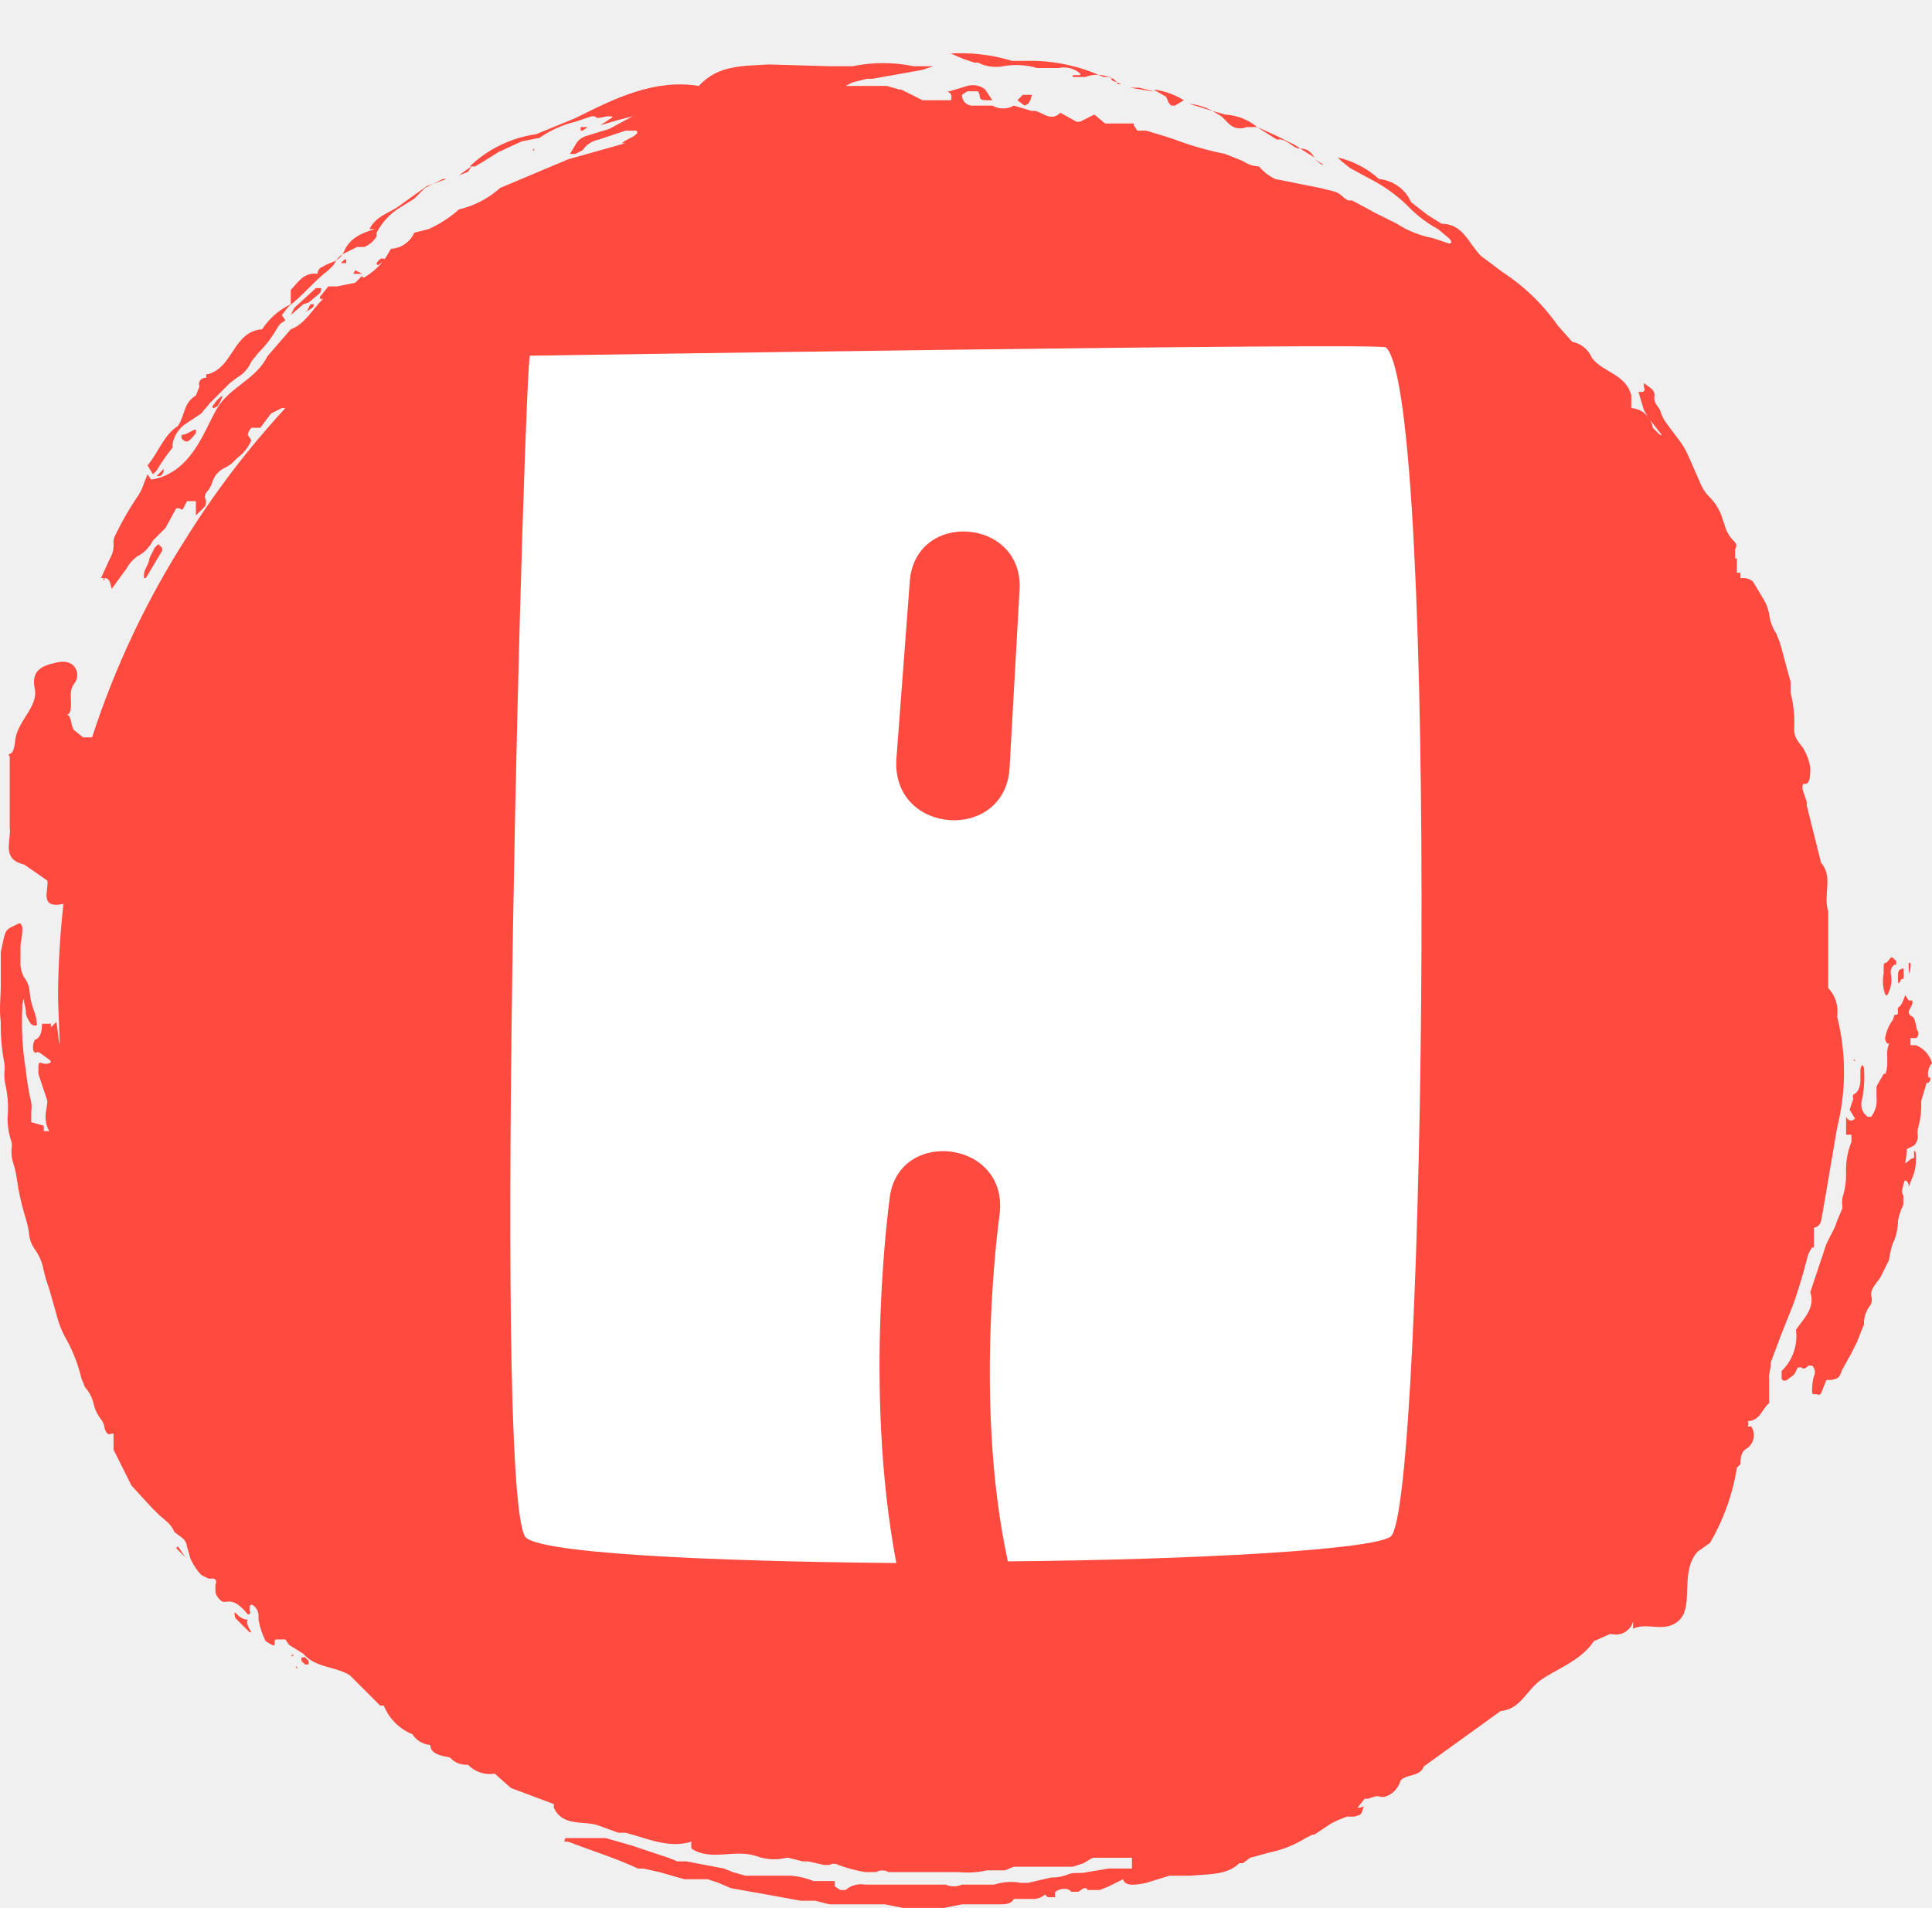
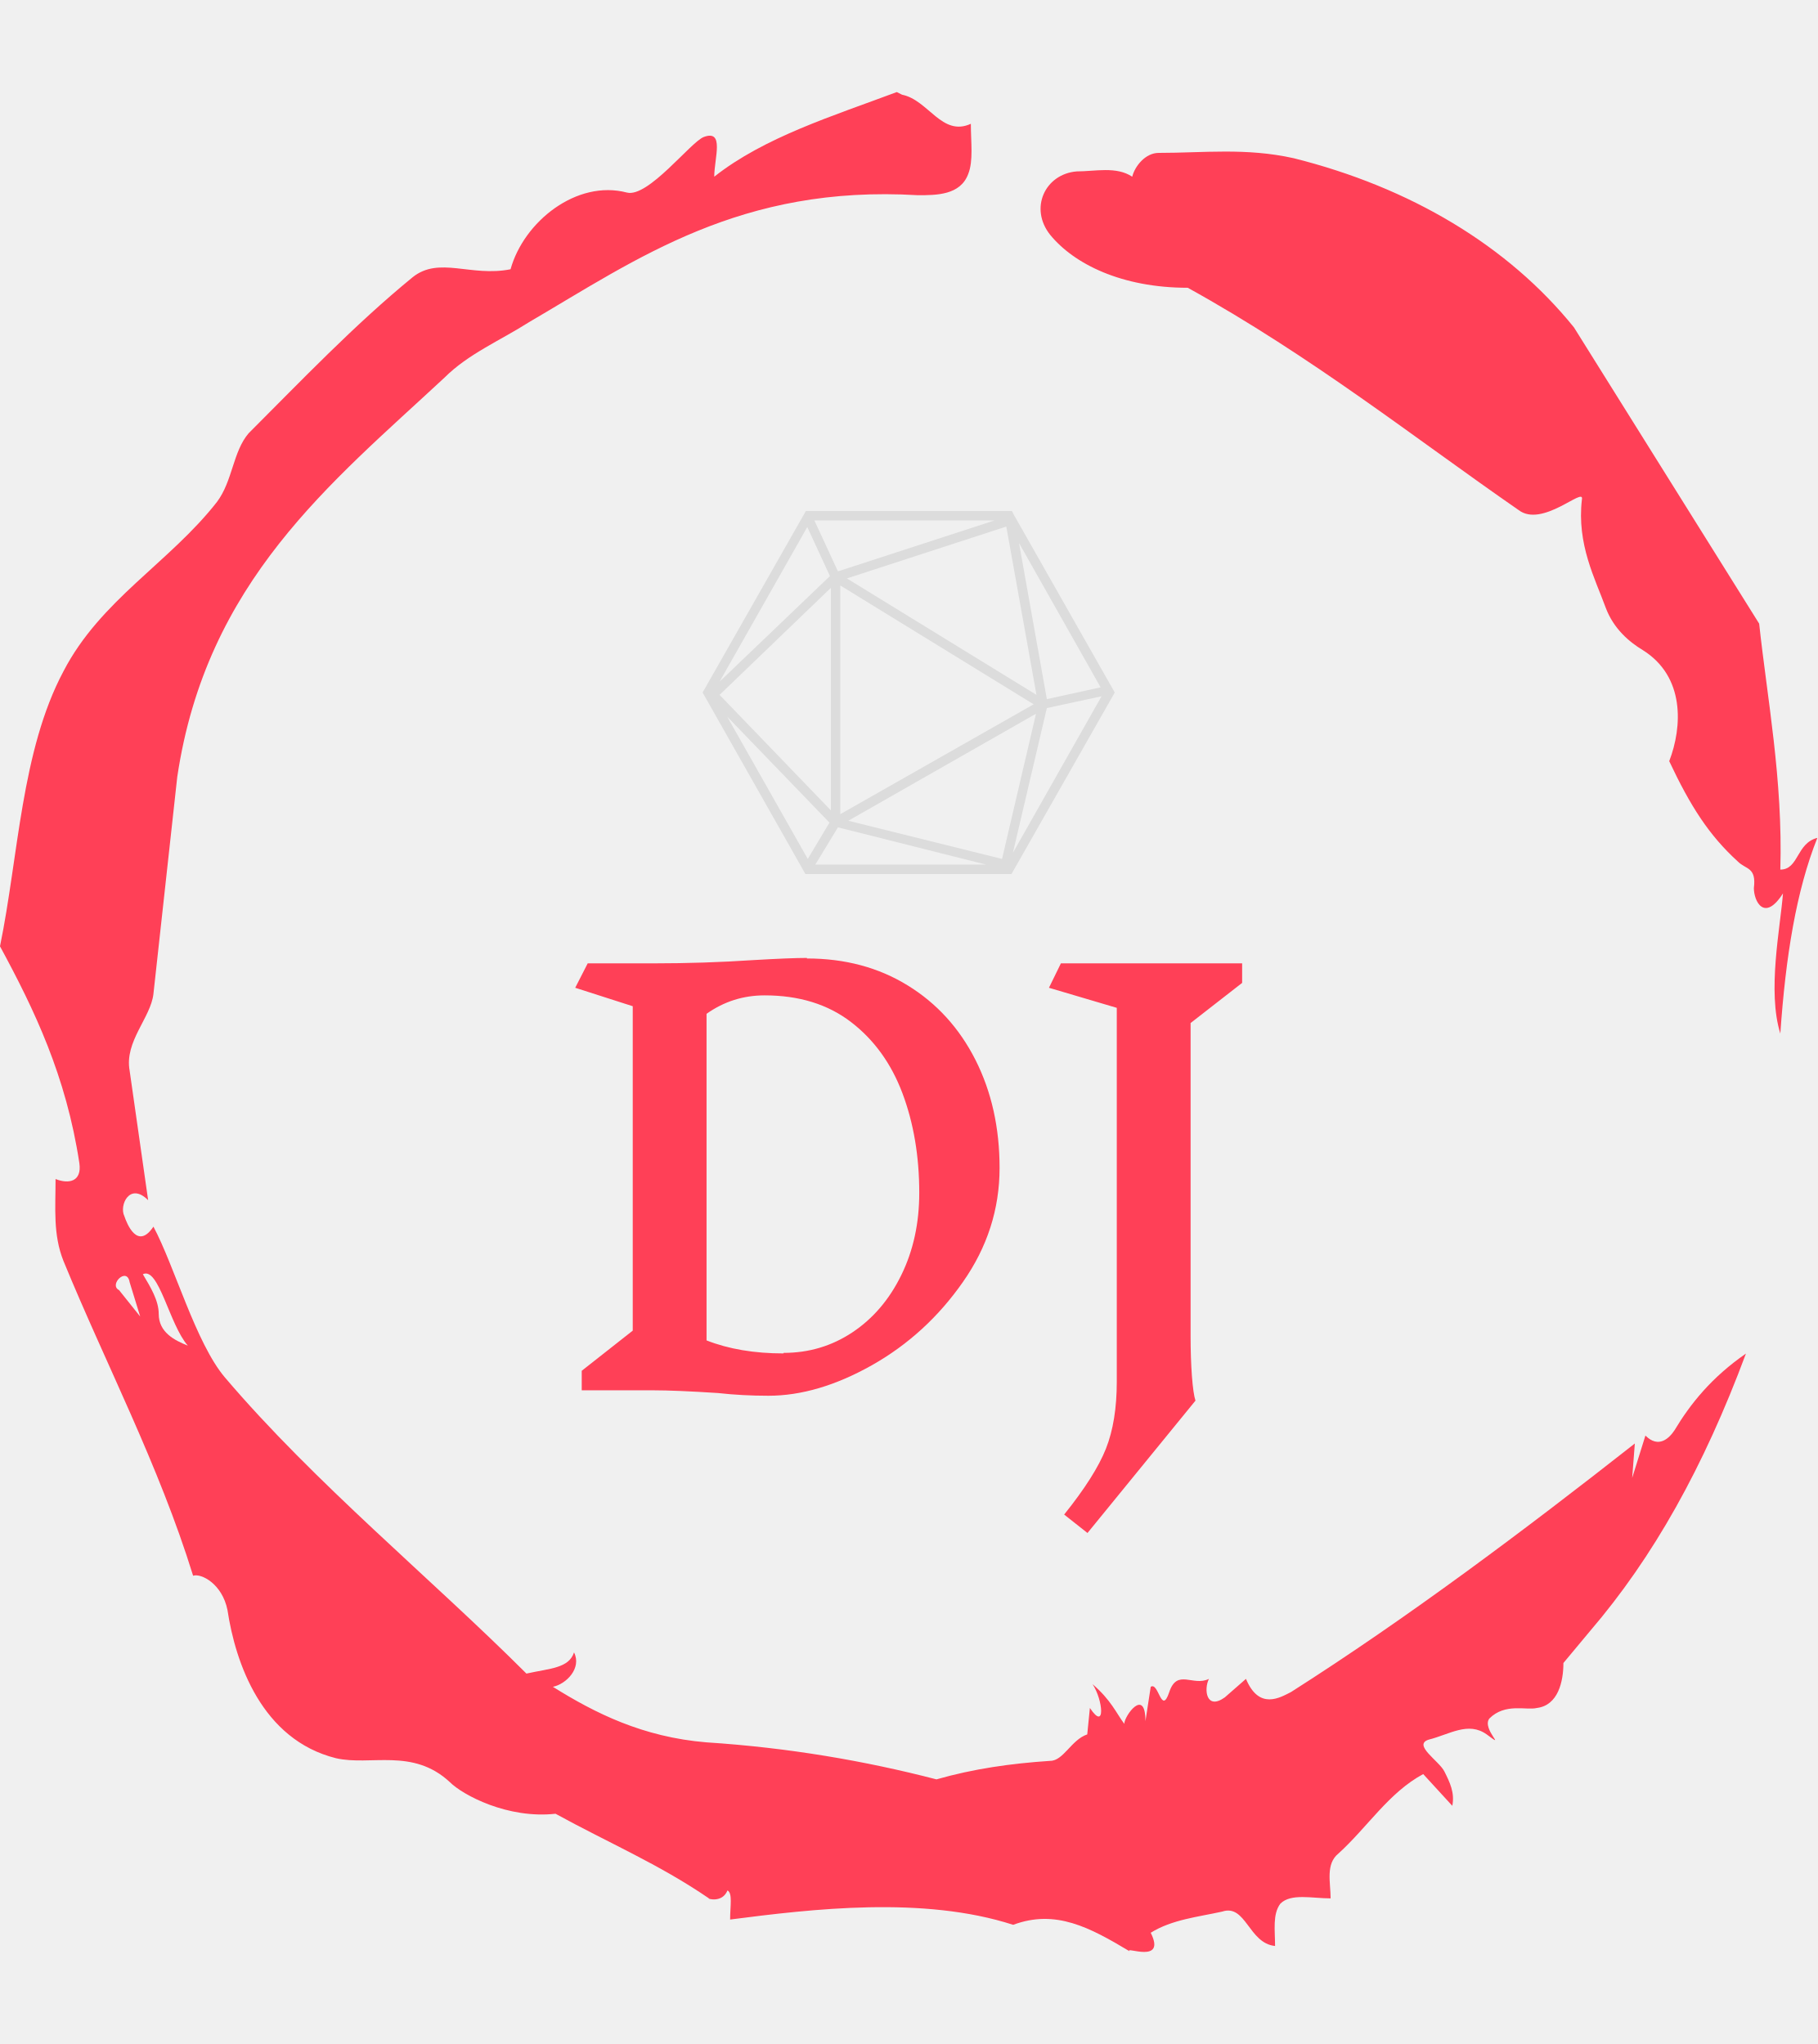
- <svg xmlns="http://www.w3.org/2000/svg" width="308.761" height="304.916" viewBox="0 0 106.008 104.687" class="css-1j8o68f" version="1.1" id="svg23">
-   <defs id="SvgjsDefs2684" />
-   <g id="SvgjsG2685" featurekey="rootContainer" transform="matrix(0.9820593,0,0,0.9820593,-0.05456052,0)" fill="#ff4a3f">
-     <g id="g17">
-       <path d="M19.8 15.3h.5l-.4-.2zm.5.1zm.8-.7c0 .1 0 .1.1.1l.4-.3c-.2-.1-.3-.1-.5.2zm.4-.2zm-4.1 2.3zm-.2.6l.3-.2c.1-.1.1-.2.1-.2h-.2l-.2.4c-.1-.1-.1 0 0 0zm2.2-2.9h-.1l-.2.2h.3zm-2.1 2.4l.6-.5c.1-.1.1-.2.1-.3h-.3l-1.2 1.1-.2.4.7-.6zm-1.1.8z" id="path3" />
-       <path d="M9.7 25v-.2a1.7 1.7 0 0 1 .7-1.1l.9-.6.5-.6.7-.7.4-.4.4-.3a1.9 1.9 0 0 0 .8-.9l.4-.5a5.9 5.9 0 0 0 1-1.3l.2-.3.3-.2-.2-.3.4-.5c.8-.6 1.4-1.4 2.2-2l.3-.3a1.4 1.4 0 0 1 .5-.6l.8-.4h.4a1.4 1.4 0 0 0 .7-.6V13a3.5 3.5 0 0 1 1.3-1.4l.8-.5.2-.2.4-.4 1-.5h.2l-1.1.4-1.4 1c-.6.5-1.4.6-1.8 1.4h.3c-.7.2-1.4.5-1.7 1.2s-.8.6-1.2.9a.4.4 0 0 0-.3.4c-.8-.1-1.1.5-1.5.9v.8a3.9 3.9 0 0 0-1.6 1.4c-1.6.1-1.6 2.1-3 2.5h-.1a.2.2 0 0 0 0 .2c-.3 0-.5.2-.4.5l-.2.5c-.7.4-.6 1.1-1 1.7-.8.5-1.1 1.5-1.7 2.2l.3.5.2-.2a11.6 11.6 0 0 1 .9-1.3zM53.9 3.3l.6.2h.2a2.2 2.2 0 0 0 1.4.2 4.1 4.1 0 0 1 1.9.1h1.2a1.4 1.4 0 0 1 1.2.3.1.1 0 0 1 0 .1H60a.1.1 0 0 0 0 .1h.7a1.8 1.8 0 0 1 1.3 0c.2 0 .1.1.2.2l.5.2h-.2c-.2-.4-.5-.4-.8-.4a9.7 9.7 0 0 0-4.3-.9h-.8A9.8 9.8 0 0 0 53 3h.2zm7.3 3.1zM50.3 4.7zm10.9 1.7h.2-.2zM19 14.7zm32.1-10zm17.6 2.2a.9.9 0 0 0 1 .2h.6a3.1 3.1 0 0 0-1.8-.7l-.7-.2.5.3zm-3.4-1.3c0 .1.1.2.2.3h.2l.5-.3a4.2 4.2 0 0 0-1.7-.6l.7.4zm7.4 2.7l.8.5c-.2-.3-.4-.5-.8-.5z" id="path5" />
-       <path d="M99 76.1l.6-1.6.6-1.5c.2-.5.6-1.8.8-2.6a1.7 1.7 0 0 1 .3-.7h.1v-1.1c.5-.1.4-.6.5-.9l.8-4.7a12.7 12.7 0 0 0 0-6.2 1.9 1.9 0 0 0-.5-1.6v-4.3c-.3-.9.3-1.9-.4-2.7L101 45a.4.4 0 0 0 0-.2l-.2-.6a.5.5 0 0 1 0-.4h.1c.3 0 .3-.5.3-.9a3 3 0 0 0-.4-1.1l-.3-.4a1.1 1.1 0 0 1-.2-.7 6.7 6.7 0 0 0-.2-2v-.6c-.2-.7-.4-1.5-.6-2.2l-.2-.5a2.5 2.5 0 0 1-.4-1.1 2.5 2.5 0 0 0-.3-.8l-.6-1a.8.8 0 0 0-.6-.2h-.1V32h-.2v-.8H97V31a.4.4 0 0 0 0-.1v-.2c.1-.2.1-.3-.1-.5a1.8 1.8 0 0 1-.4-.6l-.2-.6a2.9 2.9 0 0 0-.7-1.2 2.2 2.2 0 0 1-.5-.7l-.7-1.6a4.3 4.3 0 0 0-.6-1l-.6-.8a2.4 2.4 0 0 1-.4-.8l-.2-.3a.6.6 0 0 1-.1-.5.5.5 0 0 0-.2-.4l-.4-.3v.2c.1.2 0 .3-.1.3h-.2l.3 1 .3.5.7.9h-.1l-.2-.2-.2-.2a1.3 1.3 0 0 0-1.2-1.1v-.7c-.3-1.2-1.6-1.3-2.2-2.1a1.5 1.5 0 0 0-1.1-.9l-.8-.9a11.3 11.3 0 0 0-3.1-3l-.8-.6-.4-.3c-.7-.7-1-1.8-2.2-1.8l-.8-.5-.9-.7a2.2 2.2 0 0 0-1.8-1.3 5.1 5.1 0 0 0-2.3-1.2l.2.2.5.4 1.3.7a8.5 8.5 0 0 1 2.1 1.6 6.8 6.8 0 0 0 1.5 1.1l.6.5c.1.1.2.2.1.3H81l-.9-.3a5.6 5.6 0 0 1-2-.8l-1.2-.6-1.3-.7h-.2c-.3-.1-.4-.4-.8-.5l-.8-.2-2.5-.5a2.6 2.6 0 0 1-.9-.7 1.7 1.7 0 0 1-.9-.3l-1-.4a18.1 18.1 0 0 1-2.8-.8l-.6-.2-1-.3h-.5l-.2-.3v-.1h-1.6l-.6-.5-.4.2-.4.2h-.2l-.9-.5c-.6.6-1.1-.2-1.6-.1l-1-.3a1.2 1.2 0 0 1-1.2 0h-1.2a.6.6 0 0 1-.5-.6l.3-.2h.6a.7.7 0 0 1 .1.3c0 .2.2.2.5.2h.2l-.4-.6a1.1 1.1 0 0 0-1-.2l-1 .3H53c.3.2.2.3.2.5h-1.6l-.4-.2-.8-.4h-.1l-.7-.2h-2.3l.4-.2.8-.2h.3l1.7-.3 1.1-.2.6-.2h-1.1a8.4 8.4 0 0 0-3.4 0h-1.3L43 3.6c-1.4.1-2.8 0-3.9 1.2-2.5-.4-4.7.7-6.9 1.8l-2.2.9a6.7 6.7 0 0 0-3.7 1.8h.3l.5-.3.8-.5 1.3-.6 1-.2a6 6 0 0 1 2-.9l.9-.3h.2c.1.2.5 0 .7 0h.2c.1 0 .1.1 0 .1l-.6.4 1-.3.8-.2-1.3.7-1.3.4a1 1 0 0 0-.6.5l-.3.5h.3l.4-.2a1.4 1.4 0 0 1 .9-.6l1.5-.5h.5a.1.1 0 0 1 .1.2c-.2.2-.6.3-.8.5h.2l-3.2.9-3.8 1.6a5.2 5.2 0 0 1-2.3 1.2 6.6 6.6 0 0 1-1.7 1.1l-.8.2a1.5 1.5 0 0 1-1.3.9l-.3.5a3.7 3.7 0 0 1-1.2 1.1h-.1v-.1l-.2.2-.2.2-1 .2h-.5l-.4.5c-.1.1-.1.2 0 .2h.1c-.6.6-1 1.4-1.8 1.7L15 19.9c-.6 1.2-1.8 1.6-2.6 2.6s-1.4 3.9-3.9 4.3l-.2-.3-.2.5a2.7 2.7 0 0 1-.4.8 16.9 16.9 0 0 0-1.2 2.1.8.8 0 0 0-.1.5 1.4 1.4 0 0 1-.2.8l-.5 1.1h.2c.3 0 .3.3.4.6l.8-1.1a2.2 2.2 0 0 1 .6-.7 2 2 0 0 0 .9-.9l.3-.3.4-.4.6-1.1h.2c.1.1.1.1.2 0l.2-.4h.5v.8l.5-.5a.5.5 0 0 0 0-.5.4.4 0 0 1 .1-.3 1.5 1.5 0 0 0 .3-.5 1.3 1.3 0 0 1 .8-.9l.3-.2.3-.3a2.4 2.4 0 0 0 .8-1l-.2-.3c0-.1.1-.3.2-.4h.5l.6-.8.6-.3h.2a48.8 48.8 0 0 0-5.5 7.2h-.1.1a48.4 48.4 0 0 0-5.3 11.2h-.5l-.5-.4c-.2-.2-.1-.7-.4-.9h.1c.3-.5-.1-1.2.3-1.7s.1-1.4-.9-1.2-1.5.5-1.3 1.5-1 1.8-1.1 2.9-.5.5-.3.9v3.9c.1.8-.5 1.8.8 2.1l1.3.9c.1.5-.5 1.6.9 1.3a49.2 49.2 0 0 0-.3 5c0 1.1.1 2.2.1 3.3v-.4c-.1-.4-.1-.8-.2-1.3l-.3.3v-.2h-.5c0 .5-.1.8-.4.9a.9.9 0 0 0-.1.5c0 .1.1.3.2.2s.4.2.7.4-.2.3-.4.2-.2.1-.2.3v.3l.5 1.5c0 .3-.1.6-.1.9a1.7 1.7 0 0 0 .2.8h-.3v-.3l-.7-.2v-.6a1.5 1.5 0 0 0 0-.5 14.6 14.6 0 0 1-.3-1.8 16.6 16.6 0 0 1-.2-3.5.9.9 0 0 1 .1-.5v.2a2.9 2.9 0 0 1 .1.5.8.8 0 0 0 .1.4c.1.2.2.4.4.4s.1-.1.1-.2a2.1 2.1 0 0 0-.1-.5 4.2 4.2 0 0 1-.3-1.3 1.5 1.5 0 0 0-.3-.7 1.6 1.6 0 0 1-.2-.9v-.8c0-.3.1-.6.1-.9a.5.5 0 0 0-.1-.4h-.1c-.8.4-.7.2-1 1.6V55c0 .7-.1 1.4 0 2.1a10.8 10.8 0 0 0 .2 2.3 1.8 1.8 0 0 1 0 .5 3.1 3.1 0 0 0 .1.9 5.9 5.9 0 0 1 .1 1.3 3.9 3.9 0 0 0 .2 1.7 1.2 1.2 0 0 1 0 .4 2.1 2.1 0 0 0 .1.8 4.9 4.9 0 0 1 .2.9 14 14 0 0 0 .5 2.2 5 5 0 0 1 .2 1 1.7 1.7 0 0 0 .3.7 2.9 2.9 0 0 1 .5 1.2 8.5 8.5 0 0 0 .3 1l.4 1.4a5.4 5.4 0 0 0 .6 1.5 8.5 8.5 0 0 1 .8 2.1l.2.5a2.1 2.1 0 0 1 .5 1 2.1 2.1 0 0 0 .4.8 1 1 0 0 1 .2.5c.1.3.2.4.4.3h.1v.9l.5 1 .5 1 1.1 1.2.4.4c.3.3.7.5.9 1l.4.3a.7.7 0 0 1 .3.5l.2.7a3.3 3.3 0 0 0 .6.9l.4.2h.3a.2.2 0 0 1 .1.3 2.5 2.5 0 0 0 0 .5.9.9 0 0 0 .4.5h.2c.4-.1.8.2 1.2.7h.1c0-.1.1-.1 0-.2v-.2c0-.1.1-.2.2-.1a.7.7 0 0 1 .3.6v.2a4.3 4.3 0 0 0 .4 1.2c.5.3.5.3.5.1s0-.2.2-.2h.4l.2.3.8.5c.7.8 1.8.7 2.6 1.2l1.7 1.7h.2a2.9 2.9 0 0 0 1.6 1.6 1.3 1.3 0 0 0 1 .6c0 .5.6.6 1.1.7a1.2 1.2 0 0 0 .8.4h.2a1.7 1.7 0 0 0 1.5.5l.9.8 2.4.9v.2c.5 1.1 1.7.7 2.5 1l1.1.4h.4c1.2.3 2.4.9 3.7.5a.7.7 0 0 0 0 .4c1.1.7 2.4 0 3.6.4a2.9 2.9 0 0 0 1.7.1h.1l.8.2h.3l.9.2h.3a.5.5 0 0 1 .5 0 7.9 7.9 0 0 0 1.5.4h.6a.7.7 0 0 1 .7 0h3.9a5 5 0 0 0 1.6-.1h1l.5-.2H60l.6-.2.5-.3h2.2v.6H62l-1.2.2c-.4.1-.7 0-1 .1a2.4 2.4 0 0 1-1 .2l-1.3.3h-.4a3.1 3.1 0 0 0-1.5.1h-1.8a1.1 1.1 0 0 1-.9 0h-4.5a1.3 1.3 0 0 0-1.1.3H47l-.3-.2v-.3h-1.2a4.1 4.1 0 0 0-1.3-.3h-2.5l-.7-.2-.5-.2-2.1-.4h-.5l-.5-.2-2.1-.7-1.4-.4h-2.2c-.1 0-.1.1-.1.2h.2c1.3.5 2.6.9 3.9 1.5h.3l.9.2 1.4.4h1.3l.6.2.7.3 1.7.3 1.1.2 1.1.2h.8l.8.2h3.1l1 .2h2.3l1-.2H56c.4 0 .6-.1.7-.3h1a1 1 0 0 0 .8-.3c-.1.1 0 .1.1.2h.4v-.2c0-.1 0-.1.2-.2s.6-.1.7.1h.4l.3-.2c.2 0 .2 0 .2.1h.7l.5-.2.8-.4c.1.3.4.4 1.3.2l1.3-.4h1.2c.9-.1 2 0 2.7-.7h.2l.4-.3 1.1-.3a6.1 6.1 0 0 0 2-.8l.4-.2h.1l.9-.6.4-.2.5-.2h.4c.4-.1.4-.1.5-.4s0-.1-.2-.1h-.1l.4-.5h.2c.3-.1.5-.2.7-.1h.2a1.3 1.3 0 0 0 .9-.9c.3-.4 1.1-.2 1.3-.8l4.3-3.1c1.1-.1 1.4-1.1 2.2-1.7s2.3-1.1 3-2.2l.9-.4h.1a1 1 0 0 0 1.2-.7v.4c.8-.4 1.8.3 2.6-.5s0-2.7 1-3.8l.7-.5a12.1 12.1 0 0 0 1.5-4.2l.2-.2c0-.3 0-.7.4-.9a.9.9 0 0 0 .2-1.2h-.2a.3.3 0 0 0 0-.3c.7 0 .8-.7 1.2-1V77a.5.5 0 0 1 0-.2 3.8 3.8 0 0 0 .1-.7zM5.9 32.2z" id="path7" />
-       <path d="M26.4 9.3l-.3.2-.4.3.5-.2zm6.1-2h.1l.3-.2h-.4zm-2.6 1l-.1.1h.1v-.1zm-1.5 1.4zm1.3-.2zm-6.3 3.1zM9.2 26.2l-.4.4H9a.4.4 0 0 0 .2-.4zm3-3.5a2.1 2.1 0 0 0 .3-.6 1.5 1.5 0 0 0-.5.5c-.1.1-.1.2 0 .2zM11 24.2V24c-.2 0-.5.3-.8.3v.2c.3.3.4.2.8-.3zm3 66.2zM73.9 9.2h.1l-.5-.3zm-2.5-1.4c.5-.1.8.4 1.2.5h.1l-.3-.2-1-.5-1.1-.5.3.2zM52.8 3.1zm11.7 2h-.1l-1.2-.2h.5zm2 .7l1.3.4a3.3 3.3 0 0 0-1.3-.4zm-9 0a1 1 0 0 0 .2-.5h-.5l-.3.3.4.3zm9 1.6zM49.9 4.2zm2.9.7zM48.5 4zm13.8 2.1a.5.5 0 0 0 0 .1zm44.8 52.3h-.3V58h.3c.1 0 .2-.3.1-.4s-.1-.7-.3-.8a.3.3 0 0 1-.2-.3l.2-.4a.4.4 0 0 0 0-.2h-.2l-.2-.3c-.1.3-.2.6-.4.7a.5.5 0 0 0 0 .2c0 .1 0 .2-.1.2h-.1a1.1 1.1 0 0 1-.1.3 2.3 2.3 0 0 0-.4.9.4.4 0 0 0 .1.4h.1a1.7 1.7 0 0 0-.1.8v.4a1.8 1.8 0 0 1-.1.5h-.1l-.4.7v.6a1.5 1.5 0 0 1-.3 1.1h-.2l-.2-.2a.9.9 0 0 1-.1-.8 6.5 6.5 0 0 0 .1-1.7c0-.1-.1-.2-.1-.2a.5.5 0 0 0-.1.3v.6c0 .2-.1.6-.3.7s-.1.2-.1.3l-.2.6.3.5c-.2.2-.4.1-.5-.1v1h.3v.4a4.2 4.2 0 0 0-.3 1.4 3.3 3.3 0 0 0 0 .4 4 4 0 0 1-.2 1.3 2 2 0 0 0 0 .6l-.3.7a3.2 3.2 0 0 1-.3.7l-.3.6-.9 2.7c.3.9-.4 1.5-.8 2.1a2.7 2.7 0 0 1-.8 2.3v.4c0 .1.1.2.3.1l.4-.3.2-.4h.2c.1.1.2.1.4-.1h.2a.5.5 0 0 1 .1.6 2.9 2.9 0 0 0-.1.8c0 .1 0 .2.1.2h.2c.1.1.2 0 .3-.3l.2-.5h.3c.4-.1.4-.1.6-.6l.5-.9.3-.6.4-1a1.6 1.6 0 0 1 .3-1 .6.6 0 0 0 .1-.6c0-.2 0-.3.2-.6l.3-.4.5-1a4.7 4.7 0 0 1 .2-.9 3 3 0 0 0 .3-1.3 3.8 3.8 0 0 1 .3-.9v-.5c-.1-.2-.1-.2 0-.6s.1-.2.2-.2a.4.4 0 0 1 .1.3l.2-.5a2.3 2.3 0 0 0 .2-.9v-.3c0-.1 0-.3-.1-.3v.4c-.2 0-.3.2-.5.3a6.4 6.4 0 0 0 .1-.8l.4-.2a.7.7 0 0 0 .2-.6 1.4 1.4 0 0 1 0-.3 4.8 4.8 0 0 0 .2-1.4v-.2l.3-1h.1a.3.3 0 0 0 .1-.3h-.1a.9.9 0 0 1 .2-.8 1.5 1.5 0 0 0-.9-1zm-1.2 7.8zm-.2-9.9zm0 0zM9.1 30.8a.3.3 0 0 0 0-.2l-.2-.2-.2.2-.3.6c0 .3-.3.6-.3.9v.2h.1zm96.3 24.8h.1a1.7 1.7 0 0 0 .2-1.2.5.5 0 0 1 .2-.5h.1v-.2l-.2-.2h-.1c-.1.1-.2.3-.3.3s-.1.1-.1.3v.3a2.2 2.2 0 0 0 .1 1.2zM13.2 90.1c-.1 0 0 .2 0 .3l.8.8h.1c-.2-.3-.3-.6-.2-.7a.9.9 0 0 1-.5-.2zm.8.3zm92.3-35.7h.1a2 2 0 0 0 0-.6c-.3.1-.3.1-.3.6s.1.1.2 0z" id="path9" />
-       <path d="M106.7 62a.6.6 0 0 0 .1-.5c0-.1-.1-.2-.1-.1h-.2v.2c0 .4.1.5.2.4zm.1-8.2h-.1v.6a1 1 0 0 0 .1-.6zM17.1 92.6h-.2v.2l.2.2h.2v-.2zm86.6-33.3c0-.1 0-.1-.1-.1zM9.9 86.5l.5.5-.4-.6z" id="path11" />
-       <circle cx="10.5" cy="87.1" transform="rotate(-24.8 10.4 87.159)" id="circle13" />
-       <path d="M9.7 30.1h-.1v.2-.2h.1zm83.2-6.6l-.2-.3h-.1zm-14.7 77.1zM5.9 32.2zm-.1.2a.3.3 0 0 0 .1-.2v.2zm1.9-4.9zM61.5 2.4zm42.8 58.2v.1-.1zM16.4 92.5h-.1c.1.1.2 0 .1-.1zm.2.7h.1l-.1-.1v.1zm73.9-71.3zm15.2 34.4zM14.6 91.7zm92.1-37zm-.8 11.4zM34.6 0z" id="path15" />
-     </g>
-   </g>
-   <g id="SvgjsG2686" featurekey="nameFeature-0" transform="matrix(2.284354,0,0,2.284354,27.98006,-5.60952)" fill="#ffffff">
-     <path d="M9.6 16.48 l-0.32 4.24 c-0.08 1.8 2.6 1.96 2.72 0.2 l0.24 -4.28 c0.12 -1.76 -2.56 -1.96 -2.64 -0.16 z M0.48 11 l0 0 c0.04 0 20.48 -0.32 20.56 -0.2 c1.28 1.12 0.96 27.8 0.12 28.56 c-0.4 0.32 -4.64 0.56 -9.2 0.6 c-0.84 -3.84 -0.2 -8.32 -0.2 -8.32 c0.24 -1.8 -2.44 -2.12 -2.64 -0.4 c0 0.04 -0.64 4.52 0.16 8.76 c-4.56 -0.04 -8.68 -0.24 -8.92 -0.64 c-0.8 -1.44 0 -28.28 0.12 -28.36 z" id="path20" />
+ <svg xmlns="http://www.w3.org/2000/svg" version="1.1" width="1000" height="1125" viewBox="0 0 1000 1125">
+   <g transform="matrix(1,0,0,1,1.7053025658242404e-13,0)">
+     <svg viewBox="0 0 320 360" data-background-color="#282634" preserveAspectRatio="xMidYMid meet" height="1125" width="1000">
+       <g id="tight-bounds" transform="matrix(1,0,0,1,0,0)">
+         <svg viewBox="0 0 320 360" height="360" width="320">
+           <g>
+             <svg />
+           </g>
+           <g>
+             <svg viewBox="0 0 320 360" height="360" width="320">
+               <g>
+                 <path d="M20.961 227.22l3.726 4.658-1.863-6.056c-0.466-2.795-3.726 0.466-1.863 1.398M25.153 224.425c1.397 2.329 2.795 4.658 2.795 6.987 0 3.261 2.795 4.658 5.123 5.589-3.261-3.726-5.124-13.974-7.918-12.576M204.017 26.929c7.918 0 15.371-0.932 23.756 0.931 20.495 5.124 37.729 15.371 49.374 29.811l32.606 52.169c1.397 13.042 4.192 27.482 3.726 43.319 3.261 0 2.795-4.658 6.521-5.59-3.726 9.316-5.59 20.961-6.521 34.469-2.329-7.453 0-18.632 0.466-24.687-3.261 5.124-5.124 1.397-5.124-0.932 0.466-3.726-1.397-3.261-2.795-4.658-5.124-4.658-8.384-9.782-12.11-17.7 2.329-6.055 2.795-14.905-4.658-19.563-2.329-1.397-5.124-3.726-6.521-7.453-1.863-5.124-5.124-11.179-4.193-19.097 0.466-2.329-6.987 5.124-11.179 1.863-18.166-12.576-36.332-27.016-58.224-39.127-11.645 0-20.029-4.192-24.221-9.316-3.726-4.658-0.932-10.713 4.658-11.179 3.261 0 6.987-0.932 9.782 0.932 0.466-1.863 2.329-4.192 4.657-4.192M157.904 16.215l0.932 0.466c4.658 0.932 6.987 7.453 12.11 5.124 0 3.261 0.466 6.521-0.466 8.85-1.397 3.726-5.59 3.726-8.85 3.726-31.208-1.863-49.374 11.179-68.471 22.358-5.124 3.261-10.713 5.59-14.906 9.782-20.029 18.632-41.921 35.866-47.045 70.335l-4.192 38.195c-0.466 4.192-5.124 8.384-4.192 13.508l3.26 22.824c-3.261-3.261-5.124 0.932-4.192 2.795 0.466 1.397 2.329 6.055 5.124 1.863 3.726 6.987 7.453 20.495 12.576 26.55 15.837 18.632 36.332 35.4 53.101 52.169 4.192-0.932 7.453-0.932 8.384-3.727 1.397 2.795-1.397 5.59-3.726 6.056 7.453 4.658 15.837 8.85 27.016 9.781 14.44 0.932 27.948 3.261 40.524 6.522 6.521-1.863 13.042-2.795 20.029-3.261 2.329 0 3.726-3.726 6.521-4.658l0.466-4.658c2.795 4.192 2.329-1.397 0.466-4.192 3.261 2.795 4.192 5.124 5.589 6.987 0-1.397 3.726-6.521 3.727-0.466l0.931-6.055c1.397-0.932 1.863 5.124 3.261 0.931 1.397-4.192 4.192-0.932 6.987-2.329-0.932 1.863-0.466 5.59 2.794 3.261l3.727-3.261c2.329 5.59 6.055 3.261 7.918 2.329 20.495-13.042 40.99-28.413 60.553-43.784l-0.466 6.055 2.329-7.453c2.329 2.329 4.192 0.466 5.124-0.931 2.795-4.658 6.521-9.316 12.577-13.508-7.453 20.029-16.303 35.866-27.482 48.908l-4.658 5.59c0 3.261-0.932 7.453-4.658 7.918-1.863 0.466-5.59-0.932-8.384 1.863-1.397 1.863 3.261 5.59-0.466 2.795-3.261-2.329-6.521 0-10.248 0.932-2.795 0.932 1.863 3.726 2.795 5.589 0.932 1.863 1.863 3.726 1.398 6.056l-5.124-5.59c-6.055 3.261-9.782 9.316-14.906 13.974-2.329 1.863-1.397 5.124-1.397 7.918-3.261 0-6.987-0.932-8.85 0.932-1.397 1.863-0.932 4.658-0.932 7.453-4.658-0.466-5.124-7.453-9.315-6.056-4.192 0.932-8.85 1.397-12.577 3.727 2.795 5.59-4.658 2.329-3.726 3.26-6.987-4.192-13.042-7.453-20.495-4.658-15.837-5.124-35.4-2.795-49.84-0.931 0-2.329 0.466-4.658-0.466-5.124-0.932 2.329-3.726 1.397-3.26 1.397-8.85-6.055-17.7-9.782-27.016-14.905-8.384 0.932-16.303-3.261-18.632-5.59-6.521-6.055-13.974-2.795-20.029-4.192-13.042-3.261-17.7-16.769-19.098-26.084-0.932-4.658-4.658-6.521-6.055-6.056-6.055-19.563-15.371-37.263-22.824-55.429-1.863-4.658-1.397-9.316-1.397-14.44 2.329 0.932 4.658 0.466 4.192-2.794-2.329-15.371-7.918-27.016-13.974-38.195 3.261-15.837 3.726-34.469 11.179-48.443 6.521-12.576 18.632-19.098 27.016-29.811 2.795-3.726 2.795-8.85 5.59-12.11 9.316-9.316 18.632-19.098 28.879-27.482 4.658-3.726 10.247 0 17.234-1.397 2.329-8.384 11.645-15.837 20.495-13.508 3.726 0.932 11.179-8.85 13.508-9.782 3.726-1.397 1.863 3.726 1.863 6.987 8.85-6.987 20.961-10.713 32.14-14.906" fill="#ff4057" fill-rule="nonzero" stroke="none" stroke-width="1" stroke-linecap="butt" stroke-linejoin="miter" stroke-miterlimit="10" stroke-dasharray="" stroke-dashoffset="0" font-family="none" font-weight="none" font-size="none" text-anchor="none" style="mix-blend-mode: normal" data-fill-palette-color="tertiary" />
+               </g>
+               <g transform="matrix(1,0,0,1,101.2843,90)">
+                 <svg viewBox="0 0 117.431 180" height="180" width="117.431">
+                   <g>
+                     <svg viewBox="0 0 117.431 180" height="180" width="117.431">
+                       <g>
+                         <svg viewBox="0 0 192 294.3" height="180" width="117.431">
+                           <g transform="matrix(1,0,0,1,0,128.7015)">
+                             <svg viewBox="0 0 192 165.598" height="165.598" width="192">
+                               <g>
+                                 <svg viewBox="0 0 192 165.598" height="165.598" width="192">
+                                   <g>
+                                     <svg viewBox="0 0 192 165.598" height="165.598" width="192">
+                                       <g transform="matrix(1,0,0,1,0,0)">
+                                         <svg width="192" viewBox="2.3 -39.8 61.45 53" height="165.598" data-palette-color="#ff4057">
+                                           <path d="M23.65-39.75Q28.9-39.75 32.93-37.27 36.95-34.8 39.18-30.4 41.4-26 41.4-20.45L41.4-20.45Q41.4-14.75 38.02-9.93 34.65-5.1 29.65-2.27 24.65 0.55 20.1 0.55L20.1 0.55Q17.7 0.55 15.45 0.3L15.45 0.3Q11.55 0.05 9.55 0.05L9.55 0.05 2.9 0.05 2.9-1.75 7.6-5.45 7.6-35.35 2.3-37.05 3.45-39.3 9.5-39.3Q14.2-39.3 18.7-39.6L18.7-39.6Q22.1-39.8 23.65-39.8L23.65-39.8 23.65-39.75ZM21.5-3.4Q25-3.4 27.85-5.3 30.7-7.2 32.35-10.58 34-13.95 34-18.15L34-18.15Q34-23.2 32.45-27.33 30.9-31.45 27.7-33.9 24.5-36.35 19.75-36.35L19.75-36.35Q16.8-36.35 14.4-34.65L14.4-34.65 14.4-4.55Q17.45-3.35 21.5-3.35L21.5-3.35 21.5-3.4ZM59-33.8L59-4.95Q59-2.95 59.12-1.28 59.25 0.4 59.45 1L59.45 1 49.5 13.2 47.35 11.5Q50.2 7.95 51.2 5.43 52.2 2.9 52.2-0.75L52.2-0.75 52.2-35.2 45.95-37.05 47.05-39.3 63.75-39.3 63.75-37.5 59-33.8Z" opacity="1" transform="matrix(1,0,0,1,0,0)" fill="#ff4057" class="undefined-text-0" data-fill-palette-color="primary" id="text-0" />
+                                         </svg>
+                                       </g>
+                                     </svg>
+                                   </g>
+                                 </svg>
+                               </g>
+                             </svg>
+                           </g>
+                           <g transform="matrix(1,0,0,1,36.672,0)">
+                             <svg viewBox="0 0 118.656 104.537" height="104.537" width="118.656">
+                               <g>
+                                 <svg version="1.1" x="0" y="0" viewBox="6.3 11.5 87.4 77" style="enable-background:new 0 0 100 100;" xml:space="preserve" height="104.537" width="118.656" class="icon-icon-0" data-fill-palette-color="accent" id="icon-0">
+                                   <path d="M72.3 12.3L72.3 12.3 72.3 12.3l-0.4-0.8H28.2L6.3 50l21.8 38.5h43.7L93.7 50 72.3 12.3zM33.3 25.3L9.9 47.7l18.6-32.8L33.3 25.3zM70.7 14.8l6.4 35.7L36.9 25.8 70.7 14.8zM35.5 27.3l41 25.2-41 23.3V27.3zM77 54.5l-7.2 30.8-32.6-8.1L77 54.5zM33.5 75L9.9 50.5l23.6-22.7V75zM33.2 77.6l-4.6 7.7L11.5 55.1 33.2 77.6zM35 78.6l31.4 7.9H30.2L35 78.6zM79.3 53.3l11.6-2.5L72.1 84 79.3 53.3zM90.7 48.9l-11.4 2.5-5.9-33.1L90.7 48.9zM35 24.3l-5-10.8h38.2L35 24.3z" fill="#dcdcdc" data-fill-palette-color="accent" />
+                                 </svg>
+                               </g>
+                             </svg>
+                           </g>
+                           <g />
+                         </svg>
+                       </g>
+                     </svg>
+                   </g>
+                 </svg>
+               </g>
+             </svg>
+           </g>
+           <defs />
+         </svg>
+         <rect width="320" height="360" fill="none" stroke="none" visibility="hidden" />
+       </g>
+     </svg>
  </g>
</svg>
